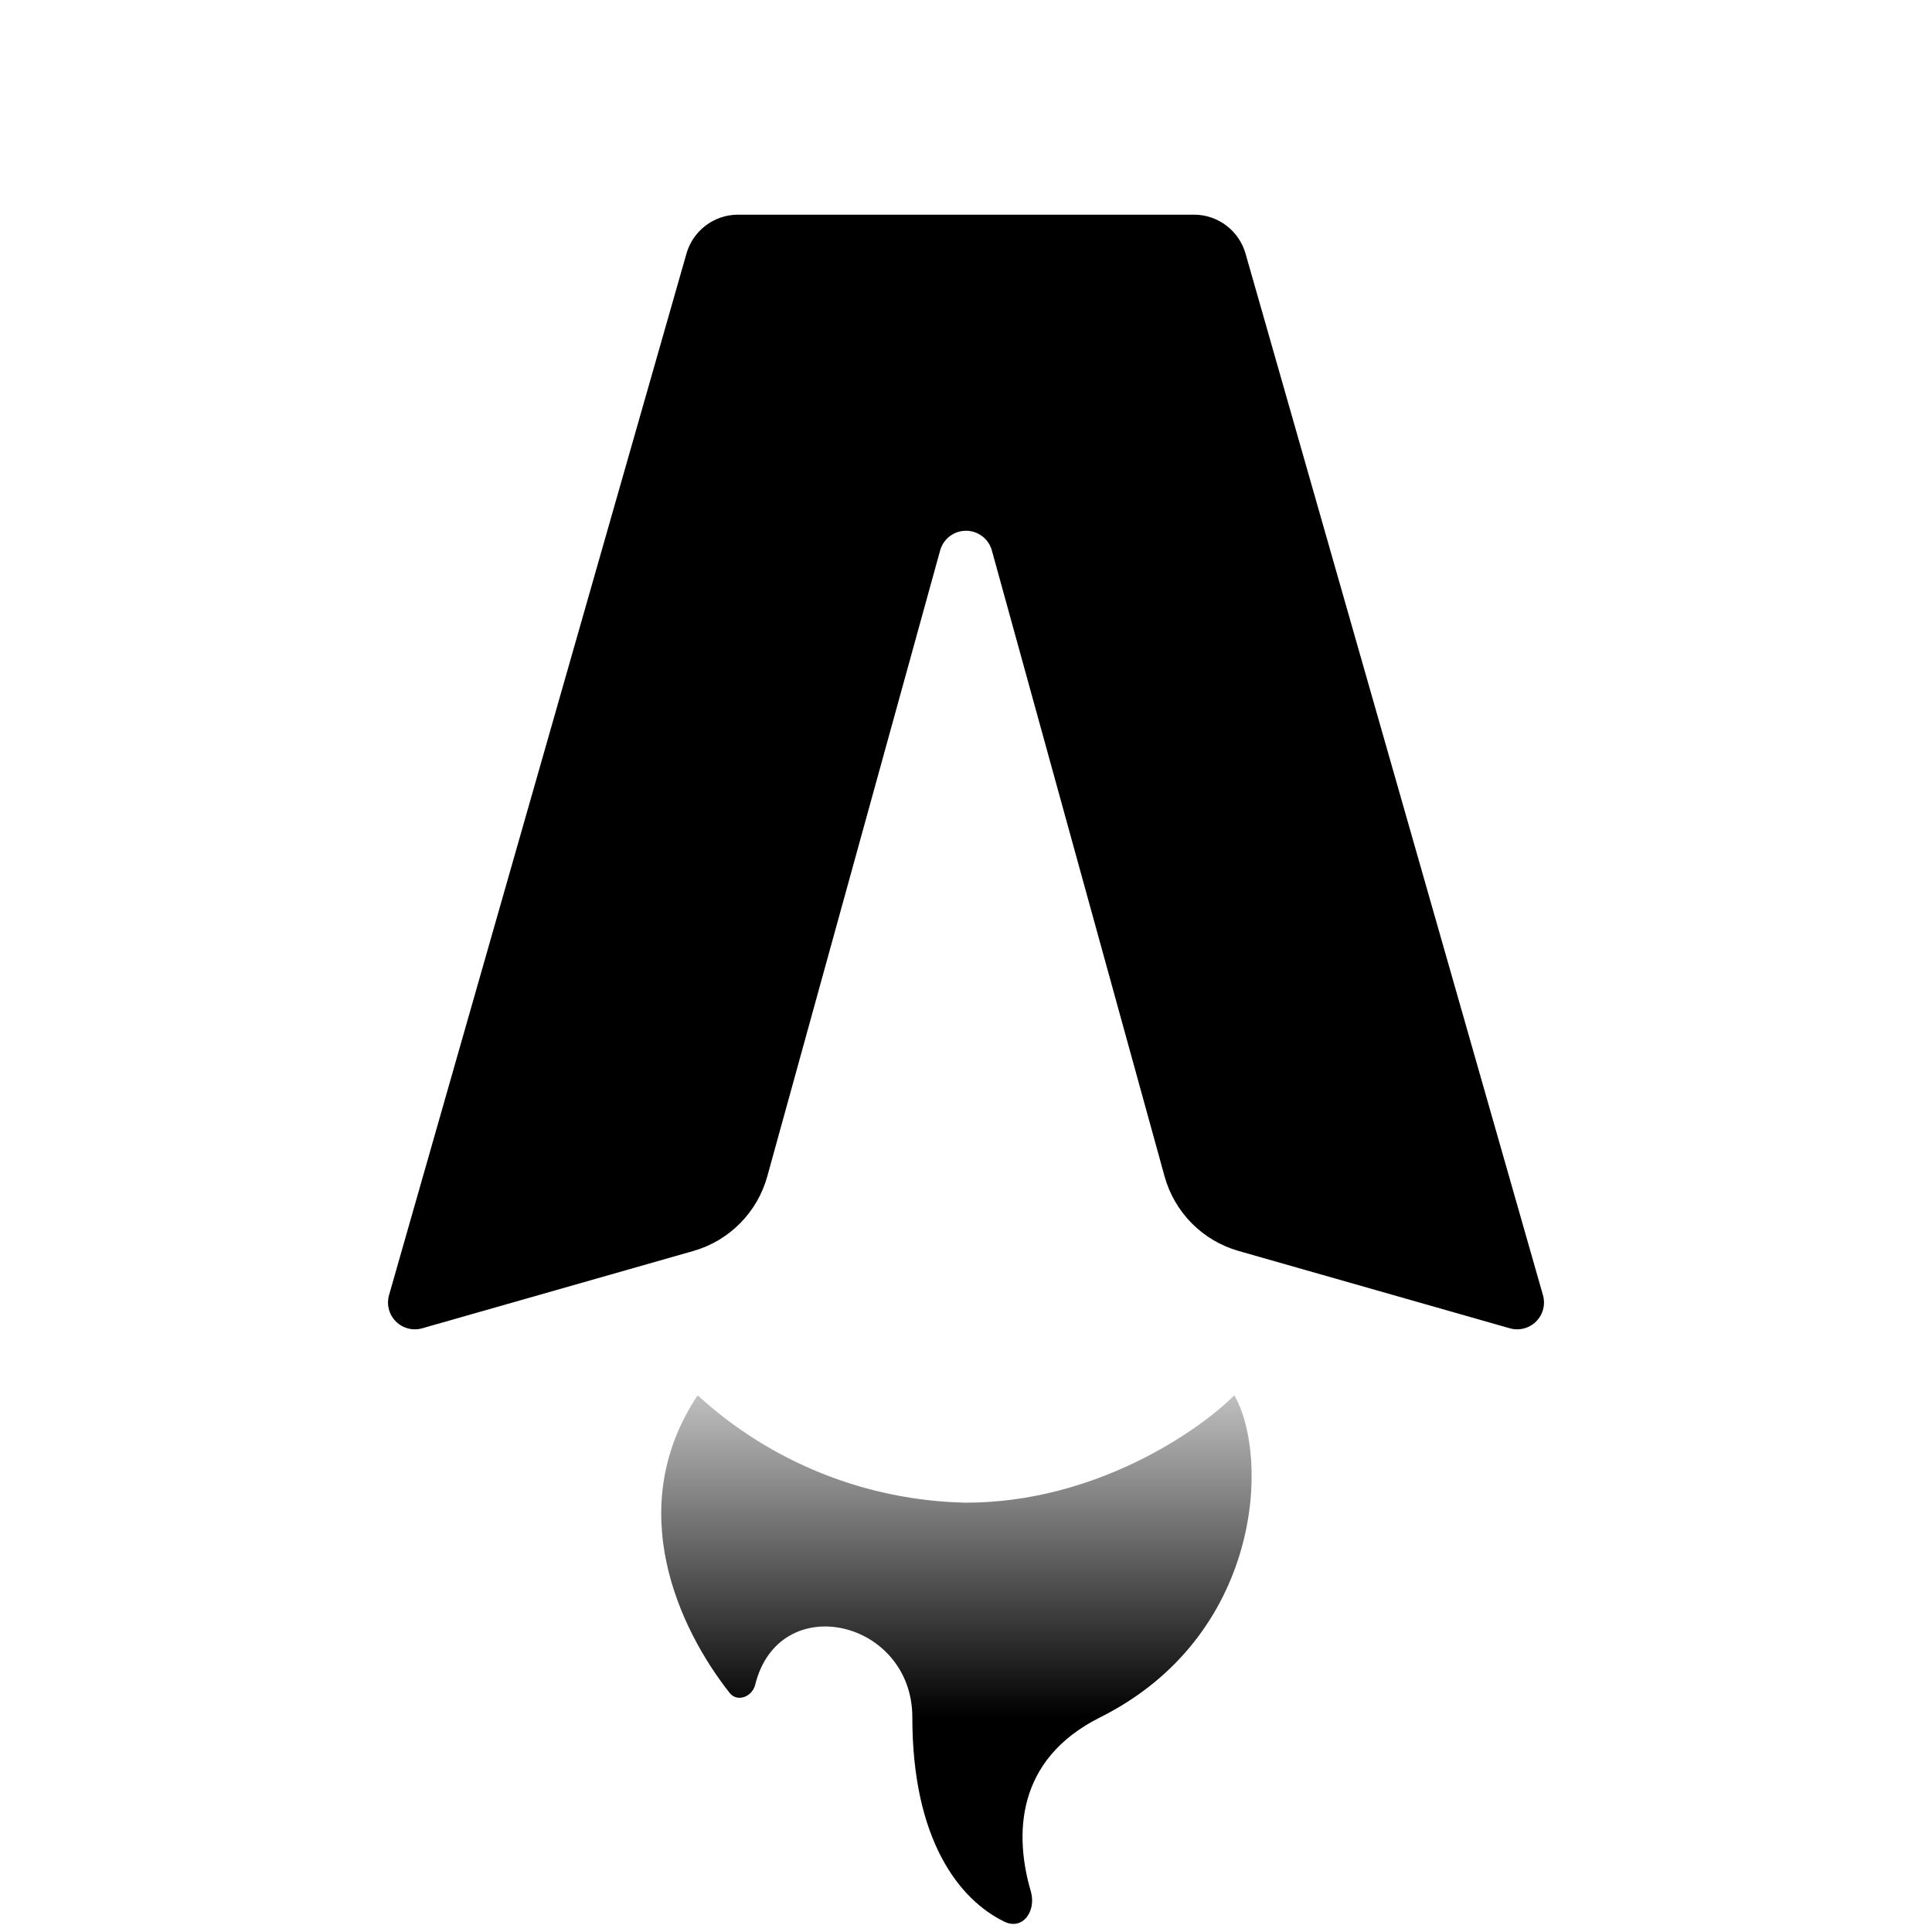
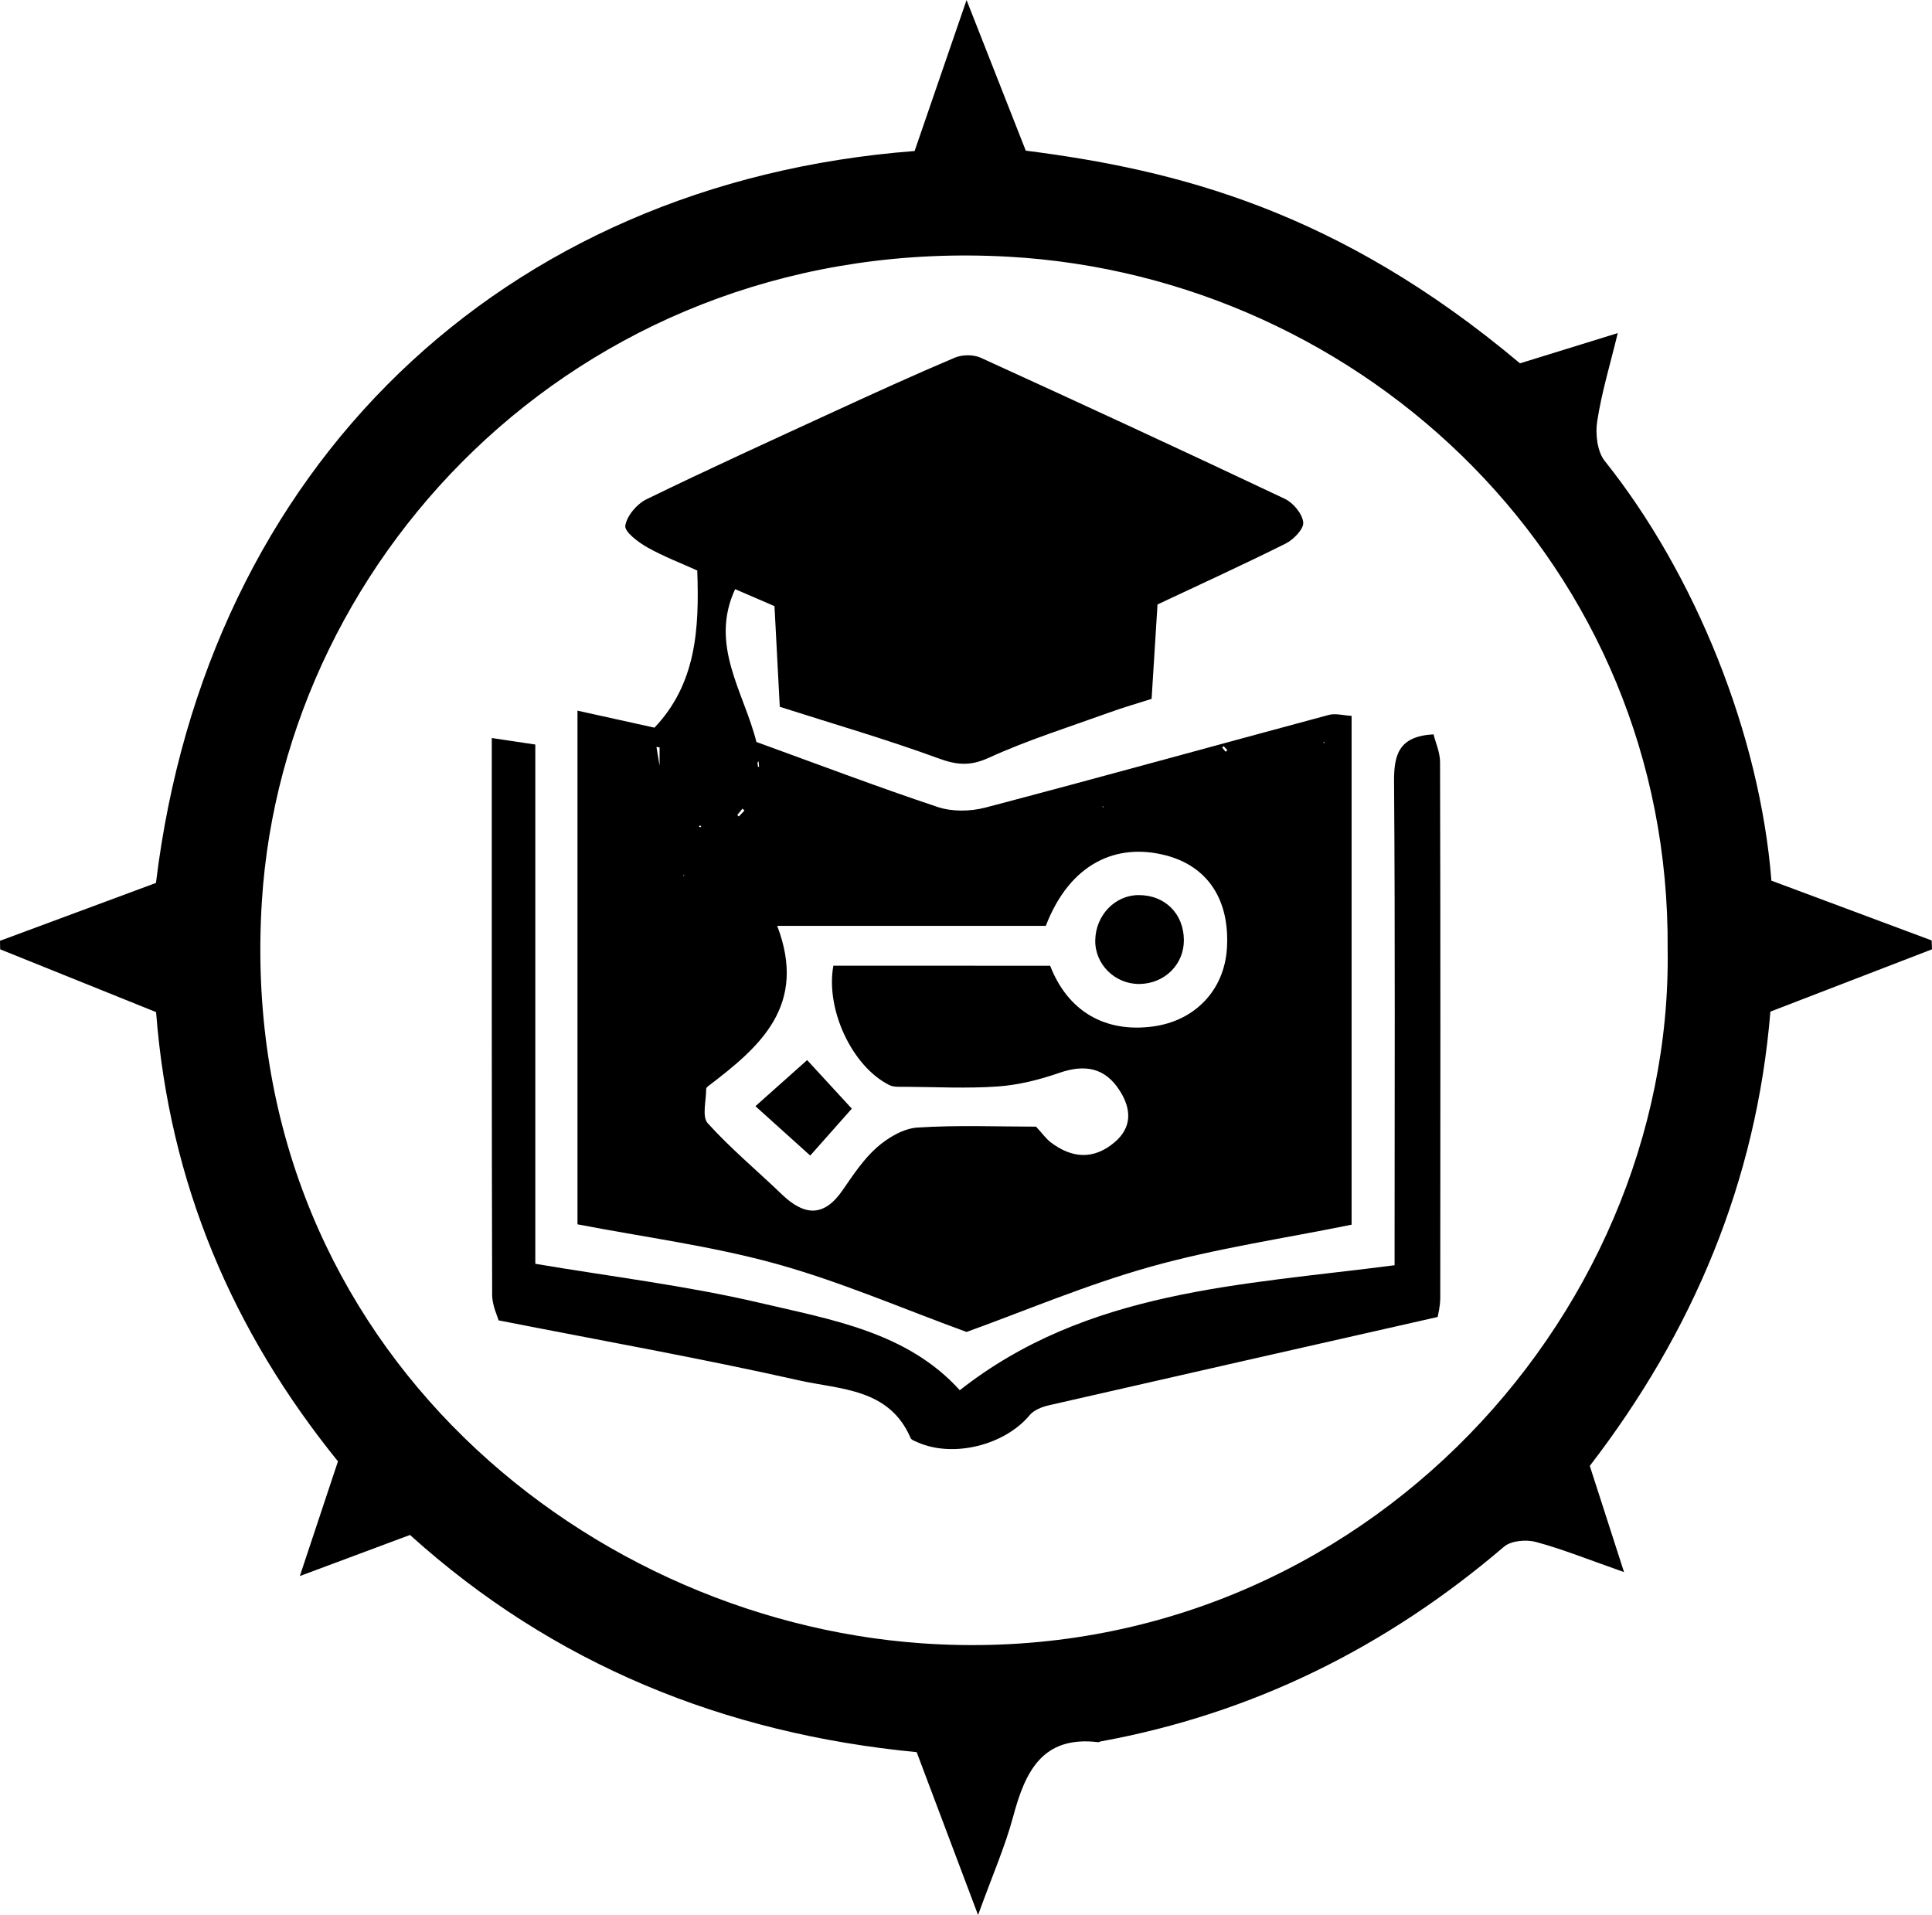
- <svg xmlns="http://www.w3.org/2000/svg" fill="none" viewBox="0 0 36 36">
-   <path fill="#000" d="M22.25 4h-8.5a1 1 0 0 0-.96.73l-5.54 19.4a.5.5 0 0 0 .62.62l5.05-1.44a2 2 0 0 0 1.38-1.4l3.22-11.66a.5.5 0 0 1 .96 0l3.22 11.67a2 2 0 0 0 1.38 1.39l5.05 1.44a.5.5 0 0 0 .62-.62l-5.54-19.4a1 1 0 0 0-.96-.73Z" />
-   <path fill="url(#gradient)" d="M18 28a7.63 7.63 0 0 1-5-2c-1.4 2.1-.35 4.35.6 5.55.14.17.41.07.47-.15.44-1.8 2.93-1.22 2.93.6 0 2.28.87 3.4 1.72 3.81.34.16.59-.2.49-.56-.31-1.05-.29-2.46 1.29-3.25 3-1.5 3.17-4.83 2.5-6-.67.67-2.6 2-5 2Z" />
-   <defs>
-     <linearGradient id="gradient" x1="16" x2="16" y1="32" y2="24" gradientUnits="userSpaceOnUse">
-       <stop stop-color="#000" />
-       <stop offset="1" stop-color="#000" stop-opacity="0" />
-     </linearGradient>
-   </defs>
-   <style>
-     @media (prefers-color-scheme:dark){:root{filter:invert(100%)}}
-   </style>
+ <svg xmlns="http://www.w3.org/2000/svg" version="1.1" id="Слой_1" x="0px" y="0px" viewBox="0 0 468.25 464.12" style="enable-background:new 0 0 468.25 464.12;" xml:space="preserve">
+   <g>
+     <path d="M37.83,245.3c-12.53-5.05-25.16-10.13-37.79-15.22c-0.01-0.69-0.03-1.37-0.04-2.06c12.67-4.7,25.34-9.41,37.8-14.03   c12.24-100.76,83.69-169.7,183.87-177.39c3.92-11.4,7.91-22.98,12.59-36.59c5.3,13.49,9.83,25.01,14.35,36.5   c36.45,4.65,75.66,14.45,119.78,51.55c7.39-2.29,15.06-4.66,23.7-7.33c-1.81,7.48-3.9,14.33-4.98,21.35   c-0.48,3.1-0.01,7.35,1.83,9.65c21.92,27.45,37.59,66.28,40.39,101.71c12.82,4.78,25.83,9.64,38.84,14.49   c0.03,0.72,0.05,1.43,0.08,2.15c-12.96,5-25.92,9.99-39.17,15.1c-3.37,41.13-18.76,77.6-43.77,110.1c2.53,7.83,5.03,15.6,8.3,25.74   c-8.56-3-14.86-5.55-21.38-7.31c-2.34-0.63-5.99-0.31-7.7,1.15c-28.49,24.36-60.9,40.47-97.86,47.22   c-0.16,0.03-0.32,0.19-0.46,0.17c-13.62-1.66-17.74,7.16-20.66,18.04c-1.94,7.24-5.01,14.19-8.5,23.85   c-5.5-14.6-10.14-26.89-14.88-39.48c-46.62-4.48-88.05-21.26-122.8-52.64c-8.49,3.17-16.42,6.13-26.7,9.96   c3.54-10.64,6.35-19.11,9.24-27.8C56.43,322.7,41.02,286.87,37.83,245.3z M404.18,229.99c0.7-92.86-73.33-162.93-159.73-167.77   c-101.71-5.69-175.62,71.35-180.98,156.2C56.83,323.38,139.71,392.4,223.4,398.28C326.93,405.56,405.54,320.09,404.18,229.99z" />
+     <path d="M139.96,296.73c0-41.08,0-81.93,0-124.49c6.77,1.49,13.02,2.87,18.66,4.12c10.08-10.59,10.9-23.84,10.37-38.09   c-3.83-1.74-8.14-3.38-12.12-5.62c-2.2-1.24-5.55-3.77-5.32-5.24c0.37-2.39,2.82-5.28,5.15-6.41c14.98-7.3,30.16-14.21,45.3-21.18   c9.75-4.48,19.52-8.95,29.4-13.13c1.8-0.76,4.52-0.79,6.28,0.01c24.65,11.24,49.24,22.61,73.72,34.2c2.04,0.96,4.25,3.64,4.46,5.71   c0.16,1.59-2.36,4.18-4.28,5.14c-10.32,5.15-20.82,9.94-31.04,14.75c-0.48,7.7-0.94,14.98-1.43,22.88   c-3.35,1.07-6.92,2.1-10.4,3.36c-9.75,3.52-19.69,6.64-29.09,10.93c-4.58,2.09-7.83,1.73-12.31,0.08   c-12.33-4.52-24.97-8.18-38.32-12.45c-0.39-7.44-0.83-15.68-1.28-24.39c-2.96-1.28-6.24-2.7-9.54-4.12   c-6.31,13.58,2.15,24.97,5.16,37.04c14.44,5.24,29.09,10.81,43.94,15.76c3.51,1.17,7.93,1.09,11.56,0.14   c27.79-7.31,55.48-15,83.23-22.46c1.61-0.43,3.49,0.12,5.52,0.23c0,41.52,0,82.53,0,123.32c-16.3,3.32-32.72,5.72-48.58,10.15   c-15.67,4.38-30.76,10.81-44.74,15.85c-15.56-5.67-30.59-12.21-46.24-16.54C172.33,301.95,156.01,299.83,139.96,296.73z    M254.52,234.06c4.28,11.04,13.3,16.29,24.94,14.72c10.21-1.38,17.26-8.83,17.9-18.9c0.74-11.64-4.51-19.97-15.01-22.62   c-11.67-2.95-22.97,1.82-28.89,17.14c-20.8,0-41.99,0-65.09,0c7.37,19.31-4.14,29.26-16.61,38.75c-0.26,0.2-0.61,0.51-0.61,0.76   c0.02,2.84-1.06,6.72,0.38,8.32c5.55,6.14,11.98,11.49,17.97,17.25c5.33,5.12,10.1,5.66,14.68-0.96c2.55-3.68,5.07-7.55,8.38-10.46   c2.66-2.34,6.4-4.56,9.79-4.78c9.75-0.63,19.57-0.22,28.75-0.22c1.55,1.67,2.43,2.95,3.6,3.83c5.1,3.86,10.36,4.25,15.41-0.02   c4.33-3.65,4.09-8.08,1.31-12.48c-3.57-5.66-8.49-6.51-14.69-4.36c-4.77,1.65-9.84,2.93-14.85,3.29   c-7.45,0.53-14.97,0.13-22.46,0.08c-1.3-0.01-2.78,0.13-3.88-0.42c-9-4.48-15.5-18.32-13.56-28.93   C219.37,234.06,236.8,234.06,254.52,234.06z M159.86,181.13c-0.25-0.03-0.51-0.07-0.76-0.1c0.14,0.87,0.29,1.73,0.76,4.57   C159.86,182.76,159.86,181.95,159.86,181.13z M178.69,197.53c0.12,0.12,0.24,0.24,0.37,0.36c0.46-0.48,0.92-0.96,1.37-1.44   c-0.16-0.16-0.32-0.32-0.48-0.47C179.53,196.5,179.11,197.02,178.69,197.53z M297.06,182.21c0.13-0.14,0.27-0.28,0.4-0.41   c-0.3-0.32-0.6-0.64-0.9-0.96c-0.11,0.12-0.23,0.24-0.34,0.35C296.5,181.52,296.78,181.86,297.06,182.21z M183.7,185.86   c0.09-0.01,0.19-0.02,0.28-0.03c-0.04-0.43-0.08-0.85-0.13-1.28c-0.09,0.08-0.25,0.16-0.25,0.24   C183.61,185.15,183.66,185.51,183.7,185.86z M161.75,192.29C162.25,192.29,162,192.29,161.75,192.29   C161.99,192.38,162.23,192.48,161.75,192.29z M320.84,179.76l-0.05,0.32l0.3-0.08L320.84,179.76z M267.16,195.46l0.17,0.25   l0.12-0.24L267.16,195.46z M169.65,200.52c0.11-0.06,0.21-0.12,0.32-0.19c-0.09-0.09-0.16-0.23-0.26-0.24   c-0.1-0.01-0.22,0.1-0.32,0.16C169.48,200.34,169.57,200.43,169.65,200.52z M165.52,212.17l0.26,0.15l0.04-0.23L165.52,212.17z" />
+     <path d="M348.44,319.19c-32.19,7.29-63.21,14.3-94.21,21.4c-1.67,0.38-3.64,1.14-4.67,2.39c-6.07,7.3-18.58,10.44-27.24,6.55   c-0.59-0.27-1.43-0.53-1.63-1.02c-5.17-12.07-17.13-11.72-27.06-13.96c-23.66-5.33-47.56-9.57-72.79-14.54   c-0.26-0.99-1.55-3.61-1.56-6.23c-0.12-44.43-0.09-88.85-0.09-134.91c3.72,0.56,7.03,1.05,10.55,1.58c0,42.67,0,84.37,0,125.85   c18.38,3.11,36.59,5.29,54.34,9.45c17.44,4.09,35.79,7.09,48.54,21.19c30.85-24.27,68.18-25.46,105.38-30.29c0-1.45,0-3.36,0-5.28   c0-37.28,0.15-74.56-0.13-111.84c-0.05-6.63,1.13-11.09,9.57-11.55c0.48,1.96,1.58,4.36,1.58,6.76   c0.11,43.26,0.09,86.52,0.05,129.78C349.07,316.64,348.51,318.73,348.44,319.19z" />
+     <path d="M286.93,227.84c0.03,5.9-4.64,10.54-10.71,10.64c-5.94,0.1-10.85-4.72-10.77-10.56c0.09-6.08,4.77-10.97,10.51-10.98   C282.34,216.92,286.9,221.45,286.93,227.84z" />
+     <path d="M206.45,268.7c-3.38,3.81-6.45,7.27-10.08,11.37c-4.44-4-8.67-7.81-13.28-11.97c4.24-3.78,8.17-7.28,12.53-11.17   C199.19,260.83,202.61,264.54,206.45,268.7z" />
+   </g>
</svg>
